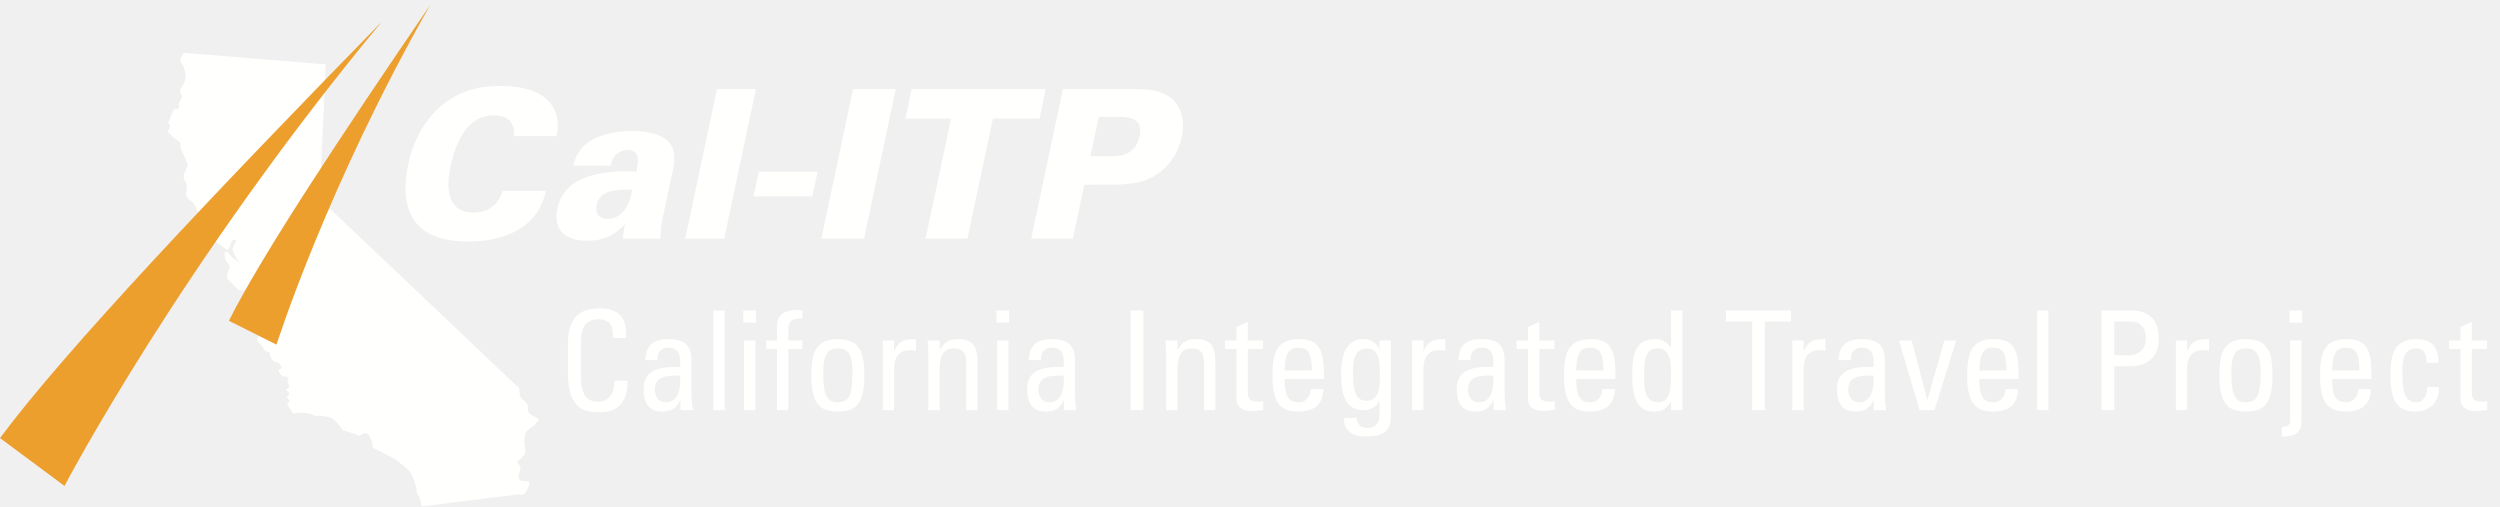
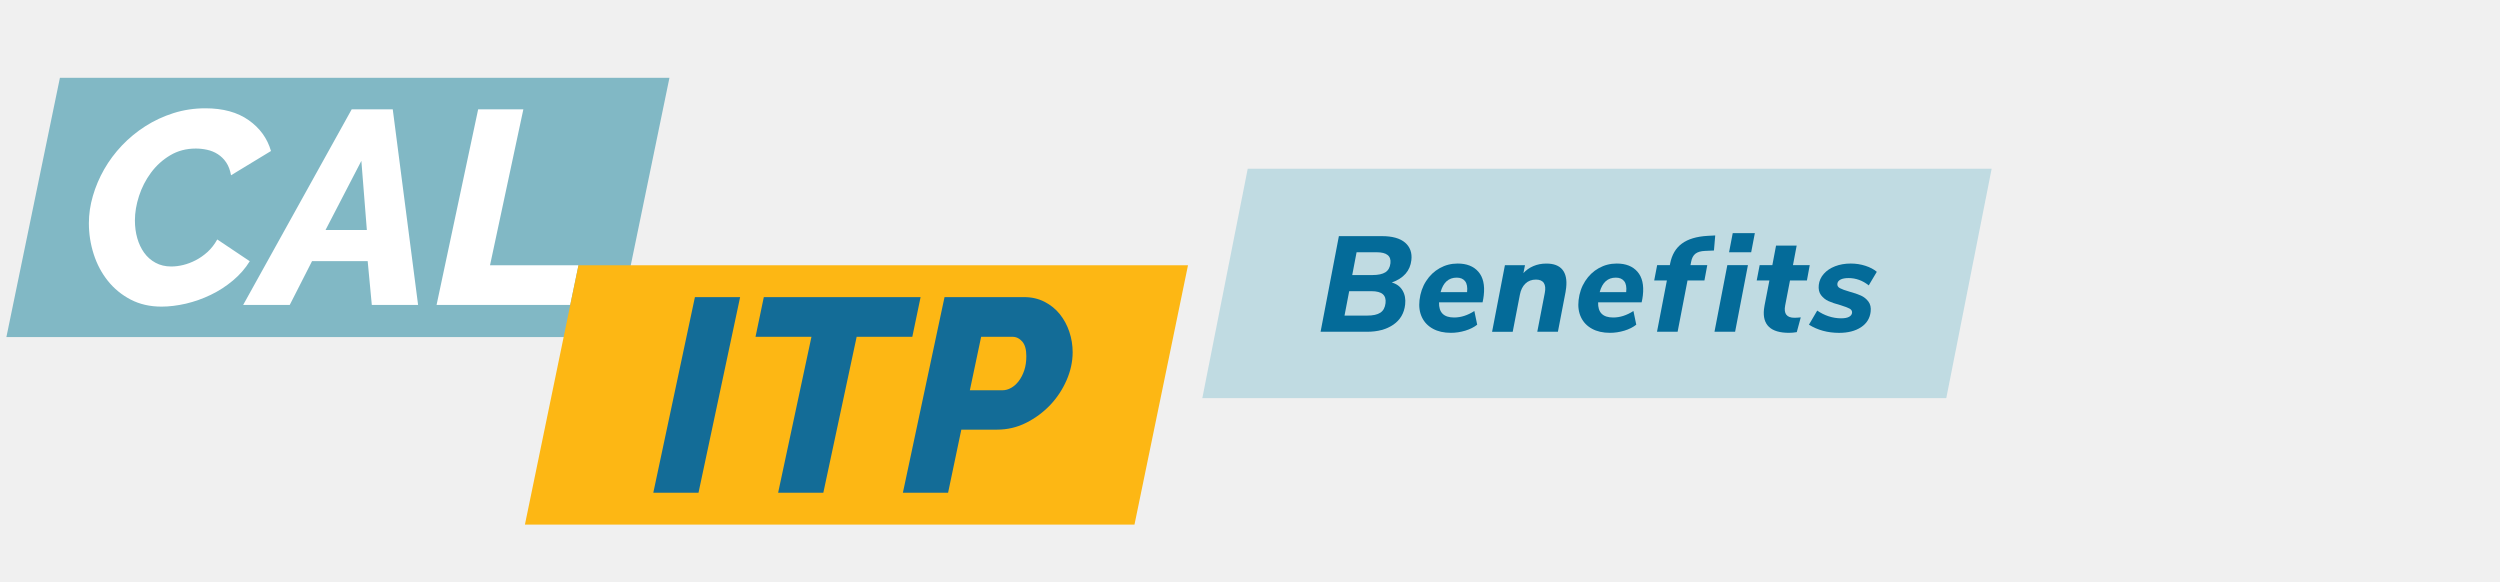
- <svg xmlns="http://www.w3.org/2000/svg" width="548" height="111" viewBox="0 0 548 111" fill="none">
-   <path fill-rule="evenodd" clip-rule="evenodd" d="M40.28 11.592L71.391 14.11L70.066 43.613L113.833 85.145C113.833 85.145 113.833 86.754 114.181 87.17C114.532 87.587 115.372 88.147 115.576 88.563C115.791 88.979 115.576 90.104 115.924 90.521C116.275 90.937 118.19 91.913 118.19 91.913C118.19 91.913 117.534 92.824 117.183 93.172C116.835 93.523 115.508 94.219 115.228 94.847C114.948 95.478 114.88 97.085 115.014 97.715C115.15 98.344 115.296 99.322 115.014 99.602C114.734 99.885 114.171 100.581 113.891 100.793C113.611 101.008 113.331 101.008 113.397 101.356C113.465 101.704 114.095 102.12 114.095 102.615C114.095 103.109 113.679 103.805 113.679 104.433C113.679 105.064 114.027 105.412 114.655 105.48C115.286 105.548 116.197 105.344 116.05 105.975C115.914 106.603 115.354 108.076 114.86 108.346C114.365 108.626 113.737 108.346 113.737 108.346L92.443 111C92.443 111 92.163 109.335 91.815 108.841C91.464 108.346 91.252 107.93 91.32 107.446C91.388 106.951 90.556 104.648 90.129 103.815C89.703 102.983 87.475 101.366 87.049 100.947C86.633 100.531 81.734 98.152 81.734 98.152C81.734 98.152 81.666 97.105 81.454 96.611C81.239 96.116 80.755 94.935 80.127 94.935C79.496 94.935 78.868 95.566 78.868 95.566C78.868 95.566 77.473 95.004 77.047 94.867C76.62 94.734 75.16 94.451 74.945 94.103C74.733 93.755 73.474 91.731 72.147 91.449C70.82 91.169 70.19 91.101 69.698 91.169C69.203 91.237 68.719 91.033 68.156 90.753C67.596 90.473 65.707 90.405 65.011 90.538C64.314 90.674 64.314 90.674 64.314 90.674L62.919 88.651L63.482 87.887L62.851 87.044L63.482 86.28L62.718 85.437L63.482 84.739L62.987 83.616C62.987 83.616 63.267 83.336 63.199 82.985C63.131 82.637 62.435 82.425 62.155 82.493C61.875 82.559 61.176 81.794 61.108 81.3C61.04 80.808 61.671 80.952 61.739 80.672C61.807 80.392 61.244 79.549 60.76 79.413C60.265 79.277 59.995 79.549 59.433 78.502C58.873 77.458 59.365 77.178 58.737 77.11C58.106 77.042 58.04 76.974 57.69 76.199C57.342 75.435 56.779 75.503 56.499 74.66C56.219 73.818 57.062 73.961 56.713 73.613C56.363 73.265 55.24 72.142 54.824 71.792C54.408 71.444 53.353 70.253 53.353 70.253L53.139 67.039C53.139 67.039 53.633 67.319 54.049 66.757C54.466 66.197 54.466 66.197 54.466 66.197C54.466 66.197 55.028 65.982 54.814 65.43C54.602 64.88 53.971 64.385 53.971 64.385C53.971 64.385 54.186 64.171 53.903 63.823C53.623 63.474 52.364 63.611 52.364 63.611L49.846 61.151C49.846 61.151 49.632 61.161 49.846 60.008C50.058 58.855 50.611 58.712 50.341 58.295C50.069 57.879 49.43 57.17 49.294 56.474C49.158 55.778 49.158 55.079 49.642 55.147C50.137 55.215 50.689 56.474 51.249 56.754C51.812 57.036 51.668 57.036 52.374 57.521C53.071 58.013 52.16 57.385 51.675 56.328C51.184 55.283 50.833 54.857 51.047 54.226C51.259 53.598 51.542 53.383 51.675 53.035C51.812 52.687 51.61 52.271 51.115 52.619C50.621 52.967 50.621 53.318 50.485 53.81C50.351 54.304 50.137 54.789 49.788 54.789C49.44 54.789 48.462 53.666 47.967 53.462C47.473 53.25 47.124 52.339 46.708 52.339C46.292 52.339 45.798 52.203 45.798 52.203L46.565 50.876C46.565 50.876 46.07 49.965 45.798 49.685C45.517 49.405 45.169 49.191 45.101 48.563C45.033 47.932 45.033 47.584 45.033 47.584C45.033 47.584 43.641 47.236 43.282 46.393C42.924 45.55 42.934 45.134 42.372 44.506C41.809 43.875 41.181 43.742 40.898 42.967C40.618 42.2 41.181 41.01 40.898 40.313C40.618 39.614 40.202 39.471 40.27 38.56C40.338 37.649 41.249 36.605 41.113 35.974C40.977 35.346 39.64 32.614 39.574 32.412C39.506 32.208 39.574 31.287 39.574 31.287C39.574 31.287 36.862 29.352 36.862 28.858C36.862 28.363 37.142 28.093 37.278 27.733C37.414 27.384 36.862 27.036 36.862 27.036C36.862 27.036 37.841 24.238 38.189 23.959C38.537 23.678 38.953 24.17 39.165 23.678C39.38 23.184 39.38 23.184 39.38 23.184L39.032 23.048C39.032 23.048 39.728 21.721 39.872 21.294C40.018 20.868 39.243 20.318 39.455 19.756C39.67 19.193 40.434 18.429 40.646 17.238C40.861 16.047 40.154 14.158 39.804 13.878C39.455 13.598 39.592 12.899 39.592 12.899L40.28 11.592Z" fill="#FFFFFE" />
-   <path fill-rule="evenodd" clip-rule="evenodd" d="M83.692 4.75C47.48 41.796 14.339 76.716 0 96.027C11.567 104.627 14.14 106.522 14.14 106.522C14.14 106.522 39.4 58.161 83.692 4.75Z" fill="#ED9F2E" />
-   <path fill-rule="evenodd" clip-rule="evenodd" d="M94.325 1.062C74.935 29.43 57.309 56.057 50.169 70.318C58.714 74.604 60.614 75.545 60.614 75.545C60.614 75.545 71.544 41.047 94.325 1.062Z" fill="#ED9F2E" />
-   <path fill-rule="evenodd" clip-rule="evenodd" d="M112.66 29.834C112.978 26.519 110.889 25.29 108.301 25.29C102.804 25.29 100.079 30.333 98.808 36.33C98.351 38.328 96.671 46.595 103.712 46.595C108.528 46.595 109.754 43.096 110.208 41.824H119.655C117.43 52.092 106.802 52.955 102.531 52.955C99.353 52.955 93.856 52.41 90.995 48.593C88.222 44.778 88.724 39.554 89.451 36.146C90.404 31.65 92.403 27.155 96.217 23.656C100.397 19.841 104.938 18.842 109.708 18.842C115.024 18.842 118.793 20.114 120.793 22.838C122.837 25.654 122.246 28.608 122.017 29.834H112.66Z" fill="#FFFFFE" />
-   <path fill-rule="evenodd" clip-rule="evenodd" d="M130.773 44.915C130.41 46.595 131.182 48.002 133.228 48.002C134.136 48.002 135.816 47.639 137.042 45.823C138.041 44.37 138.45 42.505 138.586 41.554C134.953 41.6 131.457 41.643 130.773 44.915ZM136.588 52.319C136.588 51.499 136.724 50.5 136.997 49.047C135.634 50.593 133.407 52.773 128.73 52.773C123.144 52.773 121.326 49.728 122.188 45.687C123.505 39.463 129.774 37.193 139.494 37.601C140.039 35.147 140.221 32.879 137.632 32.879C136.043 32.879 134.363 33.739 133.863 36.33H125.685C125.96 35.285 126.368 33.33 128.457 31.559C130.637 29.743 134.406 28.698 138.541 28.698C140.587 28.698 144.855 28.971 146.762 31.332C147.943 32.74 148.034 34.877 147.489 37.329L145.218 47.957C144.9 49.594 144.855 50.046 144.764 52.319H136.588Z" fill="#FFFFFE" />
-   <path fill-rule="evenodd" clip-rule="evenodd" d="M157.156 19.523H165.695L158.745 52.319H150.206L157.156 19.523Z" fill="#FFFFFE" />
-   <path fill-rule="evenodd" clip-rule="evenodd" d="M179.225 37.646L178.044 43.052H165.145L166.326 37.646H179.225Z" fill="#FFFFFE" />
-   <path fill-rule="evenodd" clip-rule="evenodd" d="M186.99 19.523H196.346L189.396 52.319H180.039L186.99 19.523Z" fill="#FFFFFE" />
-   <path fill-rule="evenodd" clip-rule="evenodd" d="M208.468 26.017H198.476L199.838 19.523H229.225L227.863 26.017H217.646L212.058 52.319H202.883L208.468 26.017Z" fill="#FFFFFE" />
-   <path fill-rule="evenodd" clip-rule="evenodd" d="M239.028 34.241H243.072C245.295 34.241 248.885 34.241 249.795 29.834C250.656 25.838 247.477 25.611 244.843 25.611H240.847L239.028 34.241ZM232.989 19.523H248.067C250.613 19.523 253.928 19.523 256.289 21.204C258.696 22.884 259.922 25.838 259.016 30.106C257.79 35.876 253.564 38.373 252.157 39.054C249.296 40.462 245.343 40.462 243.572 40.462L237.666 40.508L235.169 52.319H226.039L232.989 19.523Z" fill="#FFFFFE" />
-   <path fill-rule="evenodd" clip-rule="evenodd" d="M134.348 74.085C134.378 72.843 134.287 71.605 133.712 70.908C133.137 70.212 131.835 69.97 131.26 69.97C128.962 69.97 128.054 71.36 127.963 71.665C127.872 71.905 127.327 72.45 127.327 76.201V82.041C127.327 87.397 129.083 88.033 131.232 88.033C132.077 88.033 134.651 87.73 134.681 83.464H137.554C137.675 90.361 132.804 90.361 131.381 90.361C128.659 90.361 124.484 90.182 124.484 81.708V75.538C124.484 69.365 127.206 67.609 131.505 67.609C135.829 67.609 137.494 69.849 137.221 74.085H134.348Z" fill="#FFFFFE" />
-   <path fill-rule="evenodd" clip-rule="evenodd" d="M143.553 85.371C143.553 86.852 144.28 88.184 145.945 88.184C147.456 88.184 149.333 87.246 149.091 82.314C146.732 82.344 143.553 82.132 143.553 85.371ZM149.151 87.7H149.091C148.334 89.456 147.156 90.212 145.249 90.212C142.012 90.212 141.073 88.124 141.073 85.187C141.073 80.558 145.612 80.346 149.091 80.439C149.151 78.411 149.181 76.201 146.52 76.201C144.855 76.201 143.977 77.321 144.128 78.926H141.437C141.558 75.507 143.372 74.327 146.608 74.327C150.544 74.327 151.573 76.352 151.573 78.926V86.277C151.573 87.488 151.694 88.729 151.873 89.907H149.151V87.7Z" fill="#FFFFFE" />
-   <path fill-rule="evenodd" clip-rule="evenodd" d="M156.361 89.907H158.841V68.063H156.361V89.907Z" fill="#FFFFFE" />
-   <path fill-rule="evenodd" clip-rule="evenodd" d="M163.082 89.91H165.562V74.63H163.082V89.91ZM162.93 70.725H165.713V68.063H162.93V70.725Z" fill="#FFFFFE" />
-   <path fill-rule="evenodd" clip-rule="evenodd" d="M170.314 74.629V71.665C170.314 68.577 172.494 67.972 174.701 67.972C175.216 67.972 175.519 68.002 175.882 68.063V69.849C173.251 69.667 172.797 70.785 172.797 72.028V74.629H175.882V76.506H172.797V89.907H170.314V76.506H167.956V74.629H170.314Z" fill="#FFFFFE" />
-   <path fill-rule="evenodd" clip-rule="evenodd" d="M186.868 81.436C186.868 77.261 185.569 76.352 183.662 76.352C181.757 76.352 180.456 77.261 180.456 81.436C180.456 86.398 181.091 88.184 183.662 88.184C186.233 88.184 186.868 86.398 186.868 81.436ZM177.855 82.495C177.855 78.017 178.367 74.327 183.662 74.327C188.957 74.327 189.472 78.017 189.472 82.495C189.472 89.243 186.901 90.212 183.662 90.212C180.425 90.212 177.855 89.243 177.855 82.495Z" fill="#FFFFFE" />
-   <path fill-rule="evenodd" clip-rule="evenodd" d="M195.986 76.928H196.046C197.075 74.599 198.344 74.327 200.766 74.327V76.897C200.554 76.87 200.312 76.837 200.1 76.806C199.888 76.776 199.676 76.746 199.434 76.746C196.682 76.746 195.986 78.835 195.986 80.891V89.907H193.503V74.629H195.986V76.928Z" fill="#FFFFFE" />
-   <path fill-rule="evenodd" clip-rule="evenodd" d="M211.785 89.907V79.319C211.785 77.684 211.21 76.352 209.091 76.352C206.369 76.352 205.976 78.774 205.976 80.863V89.907H203.493V77.805C203.493 76.746 203.433 75.689 203.344 74.629H205.976V76.595H206.097C207.065 74.872 208.213 74.327 210.181 74.327C213.448 74.327 214.265 76.294 214.265 79.319V89.907H211.785Z" fill="#FFFFFE" />
-   <path fill-rule="evenodd" clip-rule="evenodd" d="M218.569 89.91H221.051V74.63H218.569V89.91ZM218.42 70.725H221.203V68.063H218.42V70.725Z" fill="#FFFFFE" />
-   <path fill-rule="evenodd" clip-rule="evenodd" d="M227.621 85.371C227.621 86.852 228.347 88.184 230.01 88.184C231.523 88.184 233.4 87.246 233.158 82.314C230.797 82.344 227.621 82.132 227.621 85.371ZM233.219 87.7H233.158C232.401 89.456 231.221 90.212 229.313 90.212C226.077 90.212 225.141 88.124 225.141 85.187C225.141 80.558 229.679 80.346 233.158 80.439C233.219 78.411 233.249 76.201 230.585 76.201C228.922 76.201 228.044 77.321 228.196 78.926H225.502C225.625 75.507 227.439 74.327 230.678 74.327C234.611 74.327 235.638 76.352 235.638 78.926V86.277C235.638 87.488 235.759 88.729 235.941 89.907H233.219V87.7Z" fill="#FFFFFE" />
-   <path fill-rule="evenodd" clip-rule="evenodd" d="M247.84 89.907H250.623V68.063H247.84V89.907Z" fill="#FFFFFE" />
-   <path fill-rule="evenodd" clip-rule="evenodd" d="M263.913 89.907V79.319C263.913 77.684 263.34 76.352 261.221 76.352C258.499 76.352 258.105 78.774 258.105 80.863V89.907H255.623V77.805C255.623 76.746 255.565 75.689 255.474 74.629H258.105V76.595H258.224C259.193 74.872 260.343 74.327 262.311 74.327C265.58 74.327 266.395 76.294 266.395 79.319V89.907H263.913Z" fill="#FFFFFE" />
-   <path fill-rule="evenodd" clip-rule="evenodd" d="M271.034 74.629V71.693L273.514 70.575V74.629H276.842V76.506H273.514V85.856C273.514 86.822 273.514 88.063 275.782 88.063C275.966 88.063 276.357 88.002 276.902 87.942V89.849C276.087 89.907 275.267 90.089 274.453 90.089C272.094 90.089 271.034 89.12 271.034 87.367V76.506H268.522V74.629H271.034Z" fill="#FFFFFE" />
-   <path fill-rule="evenodd" clip-rule="evenodd" d="M287.556 81.194C287.556 76.746 286.317 76.201 284.503 76.201C282.926 76.201 281.627 76.958 281.597 81.194H287.556ZM281.597 83.07C281.597 87.336 282.745 88.184 284.682 88.184C286.377 88.184 287.253 86.822 287.344 85.28H290.068C290.038 88.668 287.952 90.212 284.743 90.212C281.506 90.212 278.933 89.243 278.933 82.495C278.933 78.017 279.45 74.327 284.743 74.327C289.102 74.327 290.189 76.716 290.189 81.769V83.07H281.597Z" fill="#FFFFFE" />
-   <path fill-rule="evenodd" clip-rule="evenodd" d="M299.486 76.385C296.673 76.385 296.582 79.773 296.582 81.799C296.582 86.701 297.702 87.851 299.546 87.851C302.543 87.851 302.452 84.312 302.452 82.192C302.452 79.922 302.601 76.385 299.486 76.385ZM302.389 74.629H304.872V91.451C304.872 94.869 302.601 95.687 299.243 95.687C296.7 95.687 294.402 94.418 294.614 91.602H297.399C297.43 93.025 298.368 93.812 299.73 93.812C301.453 93.812 302.389 92.753 302.389 91.178V88.002H302.301C301.665 89.213 300.273 89.907 298.941 89.907C294.798 89.907 293.978 86.337 293.978 81.799C293.978 74.781 297.52 74.327 298.762 74.327C300.366 74.327 301.635 75.023 302.331 76.506H302.389V74.629Z" fill="#FFFFFE" />
-   <path fill-rule="evenodd" clip-rule="evenodd" d="M312.021 76.928H312.082C313.108 74.599 314.38 74.327 316.802 74.327V76.897C316.59 76.87 316.347 76.837 316.136 76.806C315.924 76.776 315.712 76.746 315.47 76.746C312.717 76.746 312.021 78.835 312.021 80.891V89.907H309.539V74.629H312.021V76.928Z" fill="#FFFFFE" />
-   <path fill-rule="evenodd" clip-rule="evenodd" d="M321.797 85.371C321.797 86.852 322.523 88.184 324.188 88.184C325.702 88.184 327.576 87.246 327.334 82.314C324.973 82.344 321.797 82.132 321.797 85.371ZM327.392 87.7H327.334C326.577 89.456 325.397 90.212 323.492 90.212C320.253 90.212 319.314 88.124 319.314 85.187C319.314 80.558 323.853 80.346 327.334 80.439C327.392 78.411 327.425 76.201 324.761 76.201C323.096 76.201 322.22 77.321 322.372 78.926H319.68C319.801 75.507 321.615 74.327 324.854 74.327C328.785 74.327 329.814 76.352 329.814 78.926V86.277C329.814 87.488 329.935 88.729 330.119 89.907H327.392V87.7Z" fill="#FFFFFE" />
-   <path fill-rule="evenodd" clip-rule="evenodd" d="M334.937 74.629V71.693L337.417 70.575V74.629H340.745V76.506H337.417V85.856C337.417 86.822 337.417 88.063 339.688 88.063C339.869 88.063 340.26 88.002 340.805 87.942V89.849C339.99 89.907 339.171 90.089 338.356 90.089C335.997 90.089 334.937 89.12 334.937 87.367V76.506H332.425V74.629H334.937Z" fill="#FFFFFE" />
-   <path fill-rule="evenodd" clip-rule="evenodd" d="M351.461 81.194C351.461 76.746 350.22 76.201 348.406 76.201C346.832 76.201 345.53 76.958 345.5 81.194H351.461ZM345.5 83.07C345.5 87.336 346.648 88.184 348.585 88.184C350.281 88.184 351.156 86.822 351.249 85.28H353.974C353.941 88.668 351.855 90.212 348.646 90.212C345.409 90.212 342.839 89.243 342.839 82.495C342.839 78.017 343.353 74.327 348.646 74.327C353.003 74.327 354.093 76.716 354.093 81.769V83.07H345.5Z" fill="#FFFFFE" />
-   <path fill-rule="evenodd" clip-rule="evenodd" d="M363.422 76.353C360.758 76.353 360.394 78.472 360.394 82.556C360.394 84.857 360.394 88.184 363.51 88.184C366.292 88.184 366.292 84.736 366.292 81.648C366.292 79.622 366.174 76.353 363.422 76.353ZM366.292 68.063H368.775V89.907H366.292V88.094H366.234C365.387 89.516 364.327 90.213 362.723 90.213C360.273 90.213 357.791 89.244 357.791 82.526C357.791 78.714 357.912 74.327 362.844 74.327C364.297 74.327 365.356 74.963 366.202 76.174H366.292V68.063Z" fill="#FFFFFE" />
-   <path fill-rule="evenodd" clip-rule="evenodd" d="M392.599 68.063V70.485H386.85V89.907H384.065V70.485H378.318V68.063H392.599Z" fill="#FFFFFE" />
-   <path fill-rule="evenodd" clip-rule="evenodd" d="M395.359 76.928H395.42C396.449 74.599 397.718 74.327 400.14 74.327V76.897C399.928 76.87 399.686 76.837 399.474 76.806C399.262 76.776 399.05 76.746 398.808 76.746C396.056 76.746 395.359 78.835 395.359 80.891V89.907H392.877V74.629H395.359V76.928Z" fill="#FFFFFE" />
-   <path fill-rule="evenodd" clip-rule="evenodd" d="M405.137 85.371C405.137 86.852 405.864 88.184 407.529 88.184C409.043 88.184 410.917 87.246 410.675 82.314C408.316 82.344 405.137 82.132 405.137 85.371ZM410.735 87.7H410.675C409.918 89.456 408.74 90.212 406.833 90.212C403.596 90.212 402.655 88.124 402.655 85.187C402.655 80.558 407.193 80.346 410.675 80.439C410.735 78.411 410.766 76.201 408.104 76.201C406.437 76.201 405.561 77.321 405.713 78.926H403.021C403.142 75.507 404.958 74.327 408.195 74.327C412.125 74.327 413.157 76.352 413.157 78.926V86.277C413.157 87.488 413.276 88.729 413.46 89.907H410.735V87.7Z" fill="#FFFFFE" />
-   <path fill-rule="evenodd" clip-rule="evenodd" d="M416.25 74.63H419.035L422.453 87.579H422.514L426.202 74.63H428.808L424.025 89.907H420.788L416.25 74.63Z" fill="#FFFFFE" />
-   <path fill-rule="evenodd" clip-rule="evenodd" d="M439.827 81.194C439.827 76.746 438.589 76.201 436.772 76.201C435.198 76.201 433.896 76.958 433.869 81.194H439.827ZM433.869 83.07C433.869 87.336 435.017 88.184 436.951 88.184C438.647 88.184 439.525 86.822 439.615 85.28H442.338C442.307 88.668 440.221 90.212 437.015 90.212C433.775 90.212 431.205 89.243 431.205 82.495C431.205 78.017 431.719 74.327 437.015 74.327C441.371 74.327 442.461 76.716 442.461 81.769V83.07H433.869Z" fill="#FFFFFE" />
-   <path fill-rule="evenodd" clip-rule="evenodd" d="M446.523 89.907H449.005V68.063H446.523V89.907Z" fill="#FFFFFE" />
-   <path fill-rule="evenodd" clip-rule="evenodd" d="M463.44 77.867H466.495C467.646 77.867 470.368 77.564 470.368 74.145C470.368 70.818 467.888 70.485 467.285 70.485H463.44V77.867ZM460.658 89.907V68.063H467.131C470.067 68.063 473.213 69.153 473.213 74.297C473.213 79.259 469.341 80.288 467.101 80.288H463.44V89.907H460.658Z" fill="#FFFFFE" />
-   <path fill-rule="evenodd" clip-rule="evenodd" d="M479.424 76.928H479.487C480.514 74.599 481.785 74.327 484.207 74.327V76.897C483.995 76.87 483.751 76.837 483.539 76.806C483.327 76.776 483.115 76.746 482.873 76.746C480.12 76.746 479.424 78.835 479.424 80.891V89.907H476.944V74.629H479.424V76.928Z" fill="#FFFFFE" />
-   <path fill-rule="evenodd" clip-rule="evenodd" d="M495.527 81.436C495.527 77.261 494.225 76.352 492.318 76.352C490.416 76.352 489.111 77.261 489.111 81.436C489.111 86.398 489.747 88.184 492.318 88.184C494.891 88.184 495.527 86.398 495.527 81.436ZM486.51 82.495C486.51 78.017 487.025 74.327 492.318 74.327C497.616 74.327 498.128 78.017 498.128 82.495C498.128 89.243 495.557 90.212 492.318 90.212C489.081 90.212 486.51 89.243 486.51 82.495Z" fill="#FFFFFE" />
-   <path fill-rule="evenodd" clip-rule="evenodd" d="M501.859 70.725H504.641V68.063H501.859V70.725ZM502.01 74.63H504.492V92.027C504.492 94.446 503.794 95.687 500.166 95.687V93.57C501.223 93.57 502.01 93.419 502.01 92.148V74.63Z" fill="#FFFFFE" />
-   <path fill-rule="evenodd" clip-rule="evenodd" d="M517.172 81.194C517.172 76.746 515.933 76.201 514.117 76.201C512.542 76.201 511.241 76.958 511.213 81.194H517.172ZM511.213 83.07C511.213 87.336 512.361 88.184 514.296 88.184C515.991 88.184 516.869 86.822 516.96 85.28H519.684C519.652 88.668 517.565 90.212 514.359 90.212C511.122 90.212 508.549 89.243 508.549 82.495C508.549 78.017 509.064 74.327 514.359 74.327C518.713 74.327 519.805 76.716 519.805 81.769V83.07H511.213Z" fill="#FFFFFE" />
-   <path fill-rule="evenodd" clip-rule="evenodd" d="M531.915 79.531C531.975 77.018 530.736 76.352 529.798 76.352C527.891 76.352 526.589 77.261 526.589 81.436C526.589 86.398 527.225 88.184 529.798 88.184C530.371 88.184 532.096 87.579 532.005 84.826H534.609C534.697 89.12 531.493 90.212 529.798 90.212C526.561 90.212 523.988 89.243 523.988 82.495C523.988 78.017 524.503 74.327 529.798 74.327C532.853 74.327 534.639 76.113 534.485 79.531H531.915Z" fill="#FFFFFE" />
-   <path fill-rule="evenodd" clip-rule="evenodd" d="M539.336 74.629V71.693L541.819 70.575V74.629H545.146V76.506H541.819V85.856C541.819 86.822 541.819 88.063 544.087 88.063C544.268 88.063 544.659 88.002 545.204 87.942V89.849C544.389 89.907 543.572 90.089 542.757 90.089C540.396 90.089 539.336 89.12 539.336 87.367V76.506H536.824V74.629H539.336Z" fill="#FFFFFE" />
+ <svg xmlns="http://www.w3.org/2000/svg" width="228" height="53" viewBox="0 0 228 53" fill="none">
+   <path d="M56.175 30.741H0.583L5.465 7.093H61.054L56.175 30.741Z" fill="#81B8C5" />
+   <path d="M14.736 27.964C13.681 27.964 12.743 27.75 11.922 27.324C11.102 26.895 10.408 26.329 9.838 25.616C9.269 24.905 8.838 24.093 8.545 23.178C8.252 22.267 8.106 21.324 8.106 20.352C8.106 19.532 8.226 18.701 8.472 17.865C8.715 17.027 9.057 16.22 9.501 15.441C9.945 14.663 10.486 13.939 11.121 13.268C11.758 12.599 12.469 12.011 13.257 11.51C14.044 11.008 14.898 10.609 15.82 10.316C16.742 10.024 17.714 9.877 18.735 9.877C20.344 9.877 21.658 10.238 22.679 10.959C23.701 11.68 24.38 12.617 24.714 13.772L21.07 15.985C20.987 15.517 20.84 15.125 20.631 14.817C20.422 14.506 20.166 14.255 19.866 14.062C19.566 13.869 19.239 13.736 18.887 13.66C18.534 13.584 18.192 13.547 17.857 13.547C16.988 13.547 16.206 13.754 15.52 14.164C14.832 14.574 14.25 15.102 13.772 15.747C13.294 16.392 12.931 17.1 12.68 17.87C12.429 18.641 12.304 19.386 12.304 20.107C12.304 20.676 12.374 21.212 12.518 21.716C12.659 22.217 12.871 22.661 13.145 23.048C13.422 23.434 13.769 23.74 14.187 23.965C14.605 24.192 15.083 24.304 15.619 24.304C15.971 24.304 16.334 24.257 16.711 24.166C17.087 24.074 17.465 23.931 17.842 23.737C18.218 23.544 18.578 23.293 18.923 22.983C19.265 22.672 19.563 22.29 19.814 21.838L22.779 23.824C22.376 24.477 21.864 25.064 21.245 25.582C20.626 26.101 19.952 26.538 19.224 26.888C18.495 27.24 17.742 27.507 16.961 27.692C16.18 27.87 15.441 27.964 14.736 27.964Z" fill="white" />
+   <path d="M32.075 9.971H35.819L38.13 27.812H33.909L33.533 23.818H28.457L26.423 27.812H22.175L32.075 9.971ZM33.457 20.976L32.956 14.671L29.688 20.976H33.457Z" fill="white" />
+   <path d="M43.608 9.971H47.73L44.689 24.195H52.756L52.001 27.812H39.815L43.608 9.971Z" fill="white" />
+   <path d="M103.465 47.842H47.873L52.756 24.195H108.345L103.465 47.842Z" fill="#FDB714" />
+   <path d="M63.377 27.097H67.499L63.703 44.938H59.581L63.377 27.097Z" fill="#136C97" />
+   <path d="M74.005 30.717H68.904L69.659 27.099H83.958L83.203 30.717H78.127L75.087 44.94H70.965L74.005 30.717Z" fill="#136C97" />
+   <path d="M86.141 27.097H93.403C94.09 27.097 94.709 27.24 95.263 27.525C95.817 27.81 96.282 28.186 96.658 28.656C97.034 29.126 97.324 29.662 97.525 30.265C97.726 30.869 97.826 31.488 97.826 32.125C97.826 32.979 97.64 33.831 97.272 34.675C96.903 35.521 96.404 36.276 95.778 36.937C95.148 37.597 94.422 38.138 93.591 38.556C92.763 38.974 91.878 39.183 90.94 39.183H87.672L86.465 44.938H82.343L86.141 27.097ZM91.444 35.591C91.695 35.591 91.951 35.521 92.209 35.377C92.468 35.236 92.703 35.025 92.912 34.75C93.121 34.473 93.288 34.147 93.414 33.771C93.539 33.395 93.602 32.964 93.602 32.478C93.602 31.874 93.476 31.43 93.226 31.145C92.975 30.861 92.682 30.717 92.345 30.717H89.48L88.451 35.591H91.444Z" fill="#136C97" />
+   <path d="M177.501 36.31H109.651L113.793 15.389H181.639L177.501 36.31Z" fill="#C0DBE2" />
+   <path d="M127.915 26.496C128.127 26.859 128.205 27.285 128.15 27.771C128.061 28.562 127.703 29.176 127.077 29.607C126.45 30.041 125.648 30.257 124.668 30.257H120.437L122.106 21.535H126.027C126.98 21.535 127.688 21.734 128.145 22.128C128.602 22.526 128.793 23.056 128.717 23.724C128.607 24.699 128.012 25.378 126.93 25.765C127.374 25.887 127.704 26.133 127.915 26.496ZM125.888 28.518C126.157 28.34 126.314 28.05 126.361 27.645C126.403 27.282 126.319 27.011 126.11 26.828C125.901 26.647 125.556 26.556 125.076 26.556H123.046L122.62 28.782H124.673C125.214 28.784 125.619 28.695 125.888 28.518ZM126.348 24.832C126.612 24.662 126.766 24.388 126.808 24.009C126.883 23.34 126.463 23.006 125.551 23.006H123.72L123.323 25.085H125.164C125.69 25.085 126.084 24.999 126.348 24.832Z" fill="#046B99" />
+   <path d="M134.827 24.782C135.261 25.281 135.425 26 135.318 26.94C135.297 27.139 135.261 27.348 135.211 27.572H131.24C131.212 28.497 131.669 28.956 132.614 28.956C133.236 28.956 133.853 28.758 134.461 28.364L134.72 29.612C134.427 29.842 134.067 30.025 133.638 30.155C133.207 30.286 132.769 30.354 132.322 30.354C131.682 30.354 131.136 30.231 130.684 29.983C130.23 29.735 129.895 29.388 129.681 28.938C129.467 28.489 129.391 27.966 129.459 27.374C129.532 26.723 129.733 26.143 130.06 25.637C130.386 25.13 130.802 24.735 131.301 24.456C131.802 24.176 132.345 24.035 132.936 24.035C133.761 24.033 134.393 24.283 134.827 24.782ZM131.382 26.642H133.798C133.847 26.198 133.787 25.864 133.618 25.647C133.448 25.427 133.192 25.32 132.852 25.32C132.11 25.32 131.622 25.762 131.382 26.642Z" fill="#046B99" />
+   <path d="M142.496 24.597C142.802 24.973 142.914 25.522 142.833 26.248C142.812 26.42 142.794 26.553 142.776 26.645L142.081 30.257H140.2L140.884 26.721C140.963 26.316 140.934 26.013 140.796 25.806C140.657 25.6 140.417 25.498 140.077 25.498C139.688 25.498 139.367 25.621 139.116 25.864C138.865 26.107 138.698 26.438 138.617 26.859L137.959 30.26H136.078L137.248 24.187H139.079L138.936 24.905C139.181 24.634 139.484 24.422 139.842 24.268C140.2 24.116 140.589 24.038 141.012 24.038C141.697 24.033 142.19 24.221 142.496 24.597Z" fill="#046B99" />
+   <path d="M149.337 24.782C149.771 25.281 149.935 26 149.828 26.94C149.807 27.139 149.771 27.348 149.718 27.572H145.748C145.719 28.497 146.176 28.956 147.122 28.956C147.744 28.956 148.36 28.758 148.969 28.364L149.227 29.612C148.935 29.842 148.574 30.025 148.146 30.155C147.715 30.286 147.276 30.354 146.829 30.354C146.189 30.354 145.644 30.231 145.192 29.983C144.737 29.735 144.403 29.388 144.189 28.938C143.974 28.489 143.899 27.966 143.967 27.374C144.04 26.723 144.241 26.143 144.567 25.637C144.894 25.13 145.309 24.735 145.808 24.456C146.31 24.176 146.853 24.035 147.443 24.035C148.271 24.033 148.903 24.283 149.337 24.782ZM145.892 26.642H148.308C148.358 26.198 148.297 25.864 148.128 25.647C147.958 25.427 147.702 25.32 147.362 25.32C146.62 25.32 146.132 25.762 145.892 26.642Z" fill="#046B99" />
+   <path d="M154.172 24.182H155.703L155.444 25.579H153.901L152.999 30.255H151.119L152.02 25.579H150.863L151.132 24.182H152.289L152.32 24.02C152.477 23.228 152.832 22.625 153.389 22.215C153.945 21.802 154.729 21.567 155.74 21.509L156.429 21.473L156.312 22.847L155.486 22.883C155.11 22.899 154.823 22.985 154.624 23.137C154.426 23.288 154.292 23.539 154.23 23.886L154.172 24.182Z" fill="#046B99" />
+   <path d="M156.361 30.255L157.532 24.181H159.412L158.242 30.255H156.361ZM158.025 21.261H160.042L159.708 23.006H157.691L158.025 21.261Z" fill="#046B99" />
+   <path d="M162.806 27.867C162.664 28.609 162.947 28.98 163.652 28.98C163.809 28.98 164.002 28.967 164.229 28.944L163.866 30.291C163.621 30.333 163.385 30.354 163.161 30.354C162.322 30.354 161.711 30.174 161.33 29.811C160.948 29.448 160.797 28.912 160.875 28.202C160.891 28.053 160.909 27.943 160.925 27.867L161.369 25.579H160.212L160.481 24.181H161.638L161.975 22.4H163.856L163.519 24.181H165.049L164.791 25.579H163.247L162.806 27.867Z" fill="#046B99" />
+   <path d="M164.976 29.612L165.731 28.324C166.047 28.546 166.392 28.721 166.768 28.844C167.144 28.967 167.523 29.03 167.904 29.03C168.228 29.03 168.471 28.985 168.636 28.894C168.8 28.802 168.889 28.682 168.907 28.536C168.926 28.364 168.847 28.23 168.672 28.139C168.495 28.047 168.207 27.94 167.805 27.818C167.379 27.703 167.029 27.582 166.758 27.46C166.486 27.337 166.259 27.154 166.078 26.916C165.898 26.676 165.83 26.368 165.872 25.989C165.914 25.61 166.068 25.271 166.329 24.976C166.59 24.68 166.935 24.448 167.361 24.283C167.787 24.119 168.26 24.035 168.785 24.035C169.25 24.035 169.694 24.103 170.119 24.239C170.543 24.375 170.893 24.558 171.164 24.79L170.428 26.028C170.153 25.806 169.861 25.639 169.55 25.527C169.239 25.415 168.92 25.36 168.597 25.36C168.28 25.36 168.035 25.404 167.86 25.495C167.682 25.587 167.586 25.715 167.567 25.879C167.546 26.052 167.625 26.188 167.802 26.282C167.977 26.376 168.267 26.483 168.67 26.598C169.095 26.713 169.445 26.833 169.717 26.956C169.989 27.078 170.216 27.261 170.396 27.499C170.577 27.739 170.647 28.047 170.603 28.426C170.535 29.03 170.242 29.5 169.728 29.842C169.21 30.184 168.542 30.357 167.721 30.357C166.682 30.354 165.768 30.106 164.976 29.612Z" fill="#046B99" />
</svg>
